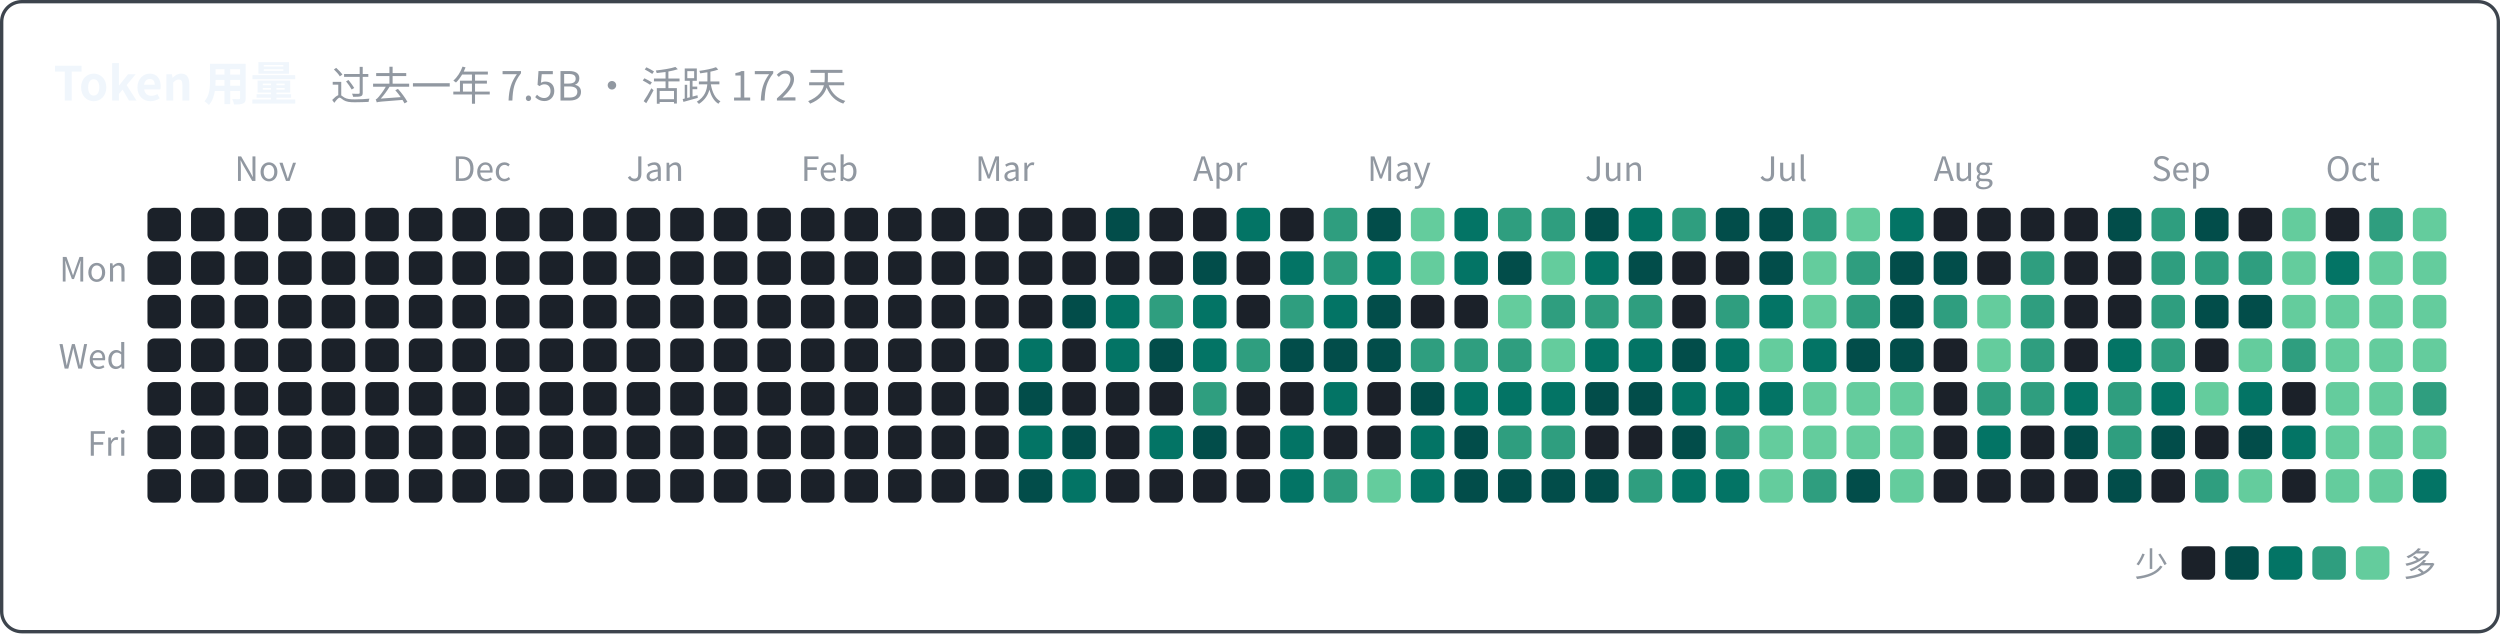
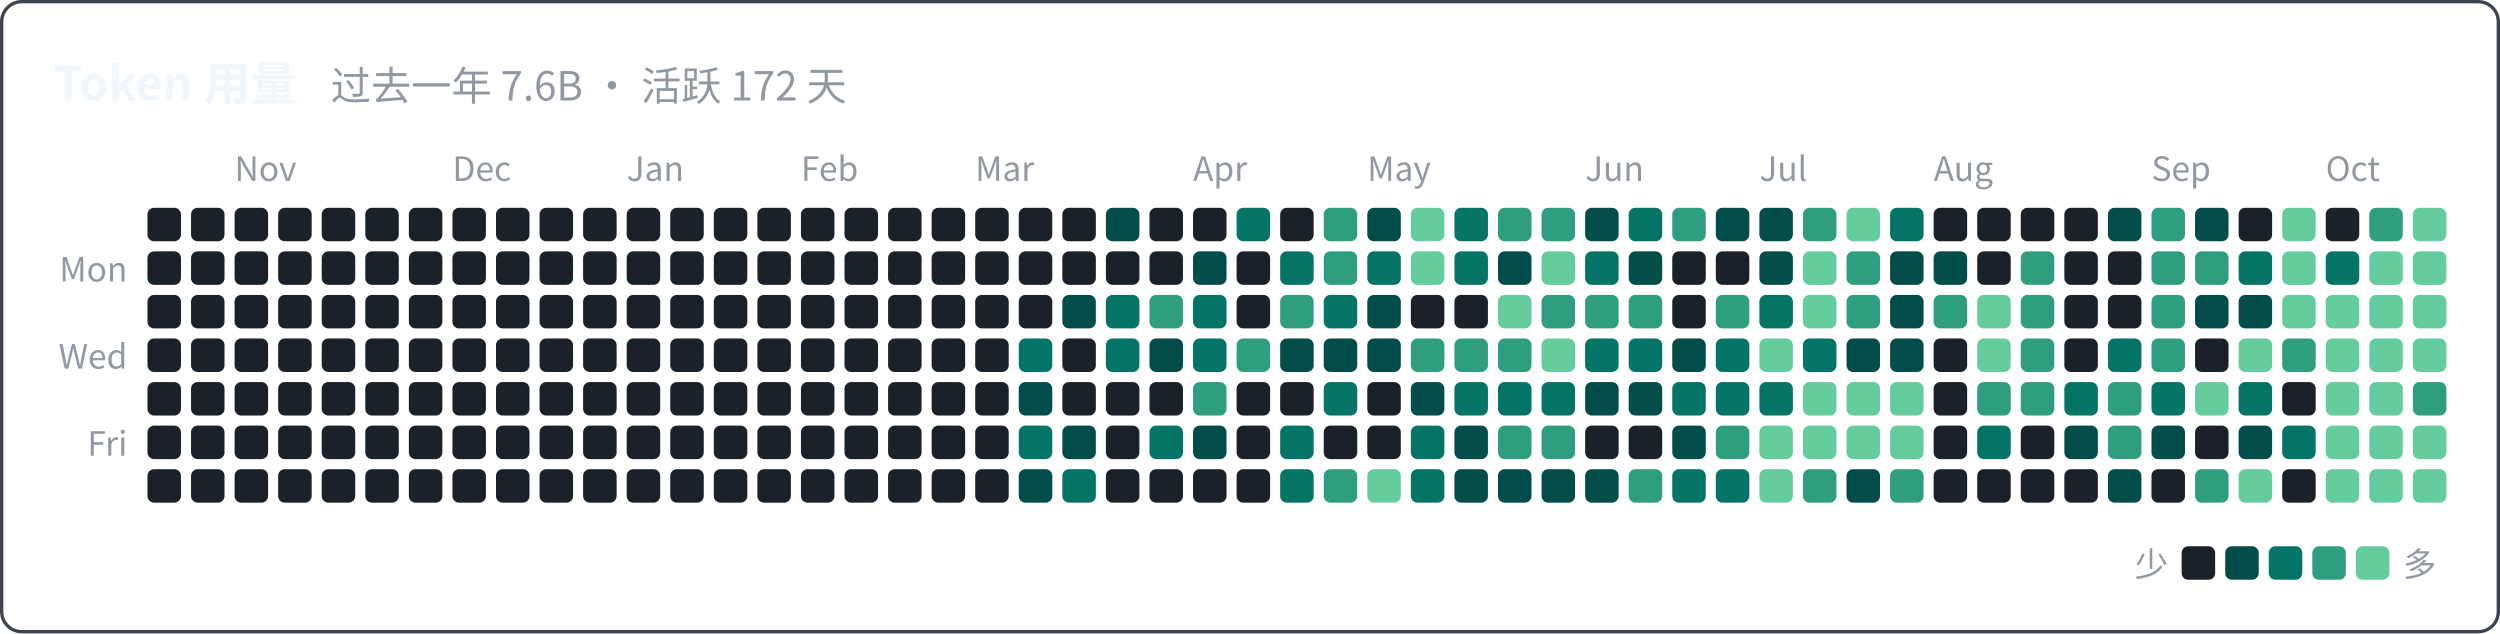
<svg xmlns="http://www.w3.org/2000/svg" width="746" height="189" viewBox="0 0 746 189" font-family="system-ui, -apple-system, 'Segoe UI', 'PingFang SC', 'Microsoft YaHei', 'Noto Sans CJK SC', sans-serif">
  <rect x="0.5" y="0.5" width="745" height="188" rx="6" fill="none" stroke="#3d444d" />
-   <text x="16" y="30" font-size="14" font-weight="600" fill="#f0f6fc">Token 用量<tspan dx="10" font-size="12" font-weight="400" fill="#9198a1">过去一年 7.5B · 活跃 172 天</tspan>
+   <text x="16" y="30" font-size="14" font-weight="600" fill="#f0f6fc">Token 用量<tspan dx="10" font-size="12" font-weight="400" fill="#9198a1">过去一年 7.6B · 活跃 172 天</tspan>
  </text>
  <text x="70" y="54" font-size="10" fill="#9198a1">Nov</text>
  <text x="135" y="54" font-size="10" fill="#9198a1">Dec</text>
  <text x="187" y="54" font-size="10" fill="#9198a1">Jan</text>
  <text x="239" y="54" font-size="10" fill="#9198a1">Feb</text>
  <text x="291" y="54" font-size="10" fill="#9198a1">Mar</text>
  <text x="356" y="54" font-size="10" fill="#9198a1">Apr</text>
  <text x="408" y="54" font-size="10" fill="#9198a1">May</text>
  <text x="473" y="54" font-size="10" fill="#9198a1">Jun</text>
  <text x="525" y="54" font-size="10" fill="#9198a1">Jul</text>
  <text x="577" y="54" font-size="10" fill="#9198a1">Aug</text>
  <text x="642" y="54" font-size="10" fill="#9198a1">Sep</text>
  <text x="694" y="54" font-size="10" fill="#9198a1">Oct</text>
  <text x="38" y="84" font-size="10" text-anchor="end" fill="#9198a1">Mon</text>
  <text x="38" y="110" font-size="10" text-anchor="end" fill="#9198a1">Wed</text>
  <text x="38" y="136" font-size="10" text-anchor="end" fill="#9198a1">Fri</text>
  <rect x="44" y="62" width="10" height="10" rx="2" fill="#1b2129" />
  <rect x="44" y="75" width="10" height="10" rx="2" fill="#1b2129" />
  <rect x="44" y="88" width="10" height="10" rx="2" fill="#1b2129" />
  <rect x="44" y="101" width="10" height="10" rx="2" fill="#1b2129" />
  <rect x="44" y="114" width="10" height="10" rx="2" fill="#1b2129" />
  <rect x="44" y="127" width="10" height="10" rx="2" fill="#1b2129" />
  <rect x="44" y="140" width="10" height="10" rx="2" fill="#1b2129" />
  <rect x="57" y="62" width="10" height="10" rx="2" fill="#1b2129" />
  <rect x="57" y="75" width="10" height="10" rx="2" fill="#1b2129" />
  <rect x="57" y="88" width="10" height="10" rx="2" fill="#1b2129" />
  <rect x="57" y="101" width="10" height="10" rx="2" fill="#1b2129" />
  <rect x="57" y="114" width="10" height="10" rx="2" fill="#1b2129" />
  <rect x="57" y="127" width="10" height="10" rx="2" fill="#1b2129" />
  <rect x="57" y="140" width="10" height="10" rx="2" fill="#1b2129" />
  <rect x="70" y="62" width="10" height="10" rx="2" fill="#1b2129" />
  <rect x="70" y="75" width="10" height="10" rx="2" fill="#1b2129" />
  <rect x="70" y="88" width="10" height="10" rx="2" fill="#1b2129" />
  <rect x="70" y="101" width="10" height="10" rx="2" fill="#1b2129" />
  <rect x="70" y="114" width="10" height="10" rx="2" fill="#1b2129" />
  <rect x="70" y="127" width="10" height="10" rx="2" fill="#1b2129" />
  <rect x="70" y="140" width="10" height="10" rx="2" fill="#1b2129" />
  <rect x="83" y="62" width="10" height="10" rx="2" fill="#1b2129" />
  <rect x="83" y="75" width="10" height="10" rx="2" fill="#1b2129" />
  <rect x="83" y="88" width="10" height="10" rx="2" fill="#1b2129" />
  <rect x="83" y="101" width="10" height="10" rx="2" fill="#1b2129" />
  <rect x="83" y="114" width="10" height="10" rx="2" fill="#1b2129" />
  <rect x="83" y="127" width="10" height="10" rx="2" fill="#1b2129" />
  <rect x="83" y="140" width="10" height="10" rx="2" fill="#1b2129" />
  <rect x="96" y="62" width="10" height="10" rx="2" fill="#1b2129" />
  <rect x="96" y="75" width="10" height="10" rx="2" fill="#1b2129" />
  <rect x="96" y="88" width="10" height="10" rx="2" fill="#1b2129" />
  <rect x="96" y="101" width="10" height="10" rx="2" fill="#1b2129" />
  <rect x="96" y="114" width="10" height="10" rx="2" fill="#1b2129" />
  <rect x="96" y="127" width="10" height="10" rx="2" fill="#1b2129" />
  <rect x="96" y="140" width="10" height="10" rx="2" fill="#1b2129" />
  <rect x="109" y="62" width="10" height="10" rx="2" fill="#1b2129" />
  <rect x="109" y="75" width="10" height="10" rx="2" fill="#1b2129" />
  <rect x="109" y="88" width="10" height="10" rx="2" fill="#1b2129" />
  <rect x="109" y="101" width="10" height="10" rx="2" fill="#1b2129" />
  <rect x="109" y="114" width="10" height="10" rx="2" fill="#1b2129" />
  <rect x="109" y="127" width="10" height="10" rx="2" fill="#1b2129" />
  <rect x="109" y="140" width="10" height="10" rx="2" fill="#1b2129" />
  <rect x="122" y="62" width="10" height="10" rx="2" fill="#1b2129" />
  <rect x="122" y="75" width="10" height="10" rx="2" fill="#1b2129" />
  <rect x="122" y="88" width="10" height="10" rx="2" fill="#1b2129" />
  <rect x="122" y="101" width="10" height="10" rx="2" fill="#1b2129" />
  <rect x="122" y="114" width="10" height="10" rx="2" fill="#1b2129" />
  <rect x="122" y="127" width="10" height="10" rx="2" fill="#1b2129" />
  <rect x="122" y="140" width="10" height="10" rx="2" fill="#1b2129" />
  <rect x="135" y="62" width="10" height="10" rx="2" fill="#1b2129" />
  <rect x="135" y="75" width="10" height="10" rx="2" fill="#1b2129" />
  <rect x="135" y="88" width="10" height="10" rx="2" fill="#1b2129" />
  <rect x="135" y="101" width="10" height="10" rx="2" fill="#1b2129" />
  <rect x="135" y="114" width="10" height="10" rx="2" fill="#1b2129" />
  <rect x="135" y="127" width="10" height="10" rx="2" fill="#1b2129" />
  <rect x="135" y="140" width="10" height="10" rx="2" fill="#1b2129" />
  <rect x="148" y="62" width="10" height="10" rx="2" fill="#1b2129" />
  <rect x="148" y="75" width="10" height="10" rx="2" fill="#1b2129" />
  <rect x="148" y="88" width="10" height="10" rx="2" fill="#1b2129" />
  <rect x="148" y="101" width="10" height="10" rx="2" fill="#1b2129" />
  <rect x="148" y="114" width="10" height="10" rx="2" fill="#1b2129" />
  <rect x="148" y="127" width="10" height="10" rx="2" fill="#1b2129" />
  <rect x="148" y="140" width="10" height="10" rx="2" fill="#1b2129" />
  <rect x="161" y="62" width="10" height="10" rx="2" fill="#1b2129" />
  <rect x="161" y="75" width="10" height="10" rx="2" fill="#1b2129" />
  <rect x="161" y="88" width="10" height="10" rx="2" fill="#1b2129" />
  <rect x="161" y="101" width="10" height="10" rx="2" fill="#1b2129" />
  <rect x="161" y="114" width="10" height="10" rx="2" fill="#1b2129" />
  <rect x="161" y="127" width="10" height="10" rx="2" fill="#1b2129" />
  <rect x="161" y="140" width="10" height="10" rx="2" fill="#1b2129" />
  <rect x="174" y="62" width="10" height="10" rx="2" fill="#1b2129" />
  <rect x="174" y="75" width="10" height="10" rx="2" fill="#1b2129" />
  <rect x="174" y="88" width="10" height="10" rx="2" fill="#1b2129" />
  <rect x="174" y="101" width="10" height="10" rx="2" fill="#1b2129" />
  <rect x="174" y="114" width="10" height="10" rx="2" fill="#1b2129" />
  <rect x="174" y="127" width="10" height="10" rx="2" fill="#1b2129" />
  <rect x="174" y="140" width="10" height="10" rx="2" fill="#1b2129" />
  <rect x="187" y="62" width="10" height="10" rx="2" fill="#1b2129" />
  <rect x="187" y="75" width="10" height="10" rx="2" fill="#1b2129" />
  <rect x="187" y="88" width="10" height="10" rx="2" fill="#1b2129" />
  <rect x="187" y="101" width="10" height="10" rx="2" fill="#1b2129" />
  <rect x="187" y="114" width="10" height="10" rx="2" fill="#1b2129" />
  <rect x="187" y="127" width="10" height="10" rx="2" fill="#1b2129" />
  <rect x="187" y="140" width="10" height="10" rx="2" fill="#1b2129" />
  <rect x="200" y="62" width="10" height="10" rx="2" fill="#1b2129" />
  <rect x="200" y="75" width="10" height="10" rx="2" fill="#1b2129" />
  <rect x="200" y="88" width="10" height="10" rx="2" fill="#1b2129" />
  <rect x="200" y="101" width="10" height="10" rx="2" fill="#1b2129" />
  <rect x="200" y="114" width="10" height="10" rx="2" fill="#1b2129" />
  <rect x="200" y="127" width="10" height="10" rx="2" fill="#1b2129" />
  <rect x="200" y="140" width="10" height="10" rx="2" fill="#1b2129" />
  <rect x="213" y="62" width="10" height="10" rx="2" fill="#1b2129" />
  <rect x="213" y="75" width="10" height="10" rx="2" fill="#1b2129" />
  <rect x="213" y="88" width="10" height="10" rx="2" fill="#1b2129" />
  <rect x="213" y="101" width="10" height="10" rx="2" fill="#1b2129" />
  <rect x="213" y="114" width="10" height="10" rx="2" fill="#1b2129" />
  <rect x="213" y="127" width="10" height="10" rx="2" fill="#1b2129" />
  <rect x="213" y="140" width="10" height="10" rx="2" fill="#1b2129" />
  <rect x="226" y="62" width="10" height="10" rx="2" fill="#1b2129" />
  <rect x="226" y="75" width="10" height="10" rx="2" fill="#1b2129" />
  <rect x="226" y="88" width="10" height="10" rx="2" fill="#1b2129" />
  <rect x="226" y="101" width="10" height="10" rx="2" fill="#1b2129" />
  <rect x="226" y="114" width="10" height="10" rx="2" fill="#1b2129" />
  <rect x="226" y="127" width="10" height="10" rx="2" fill="#1b2129" />
  <rect x="226" y="140" width="10" height="10" rx="2" fill="#1b2129" />
  <rect x="239" y="62" width="10" height="10" rx="2" fill="#1b2129" />
  <rect x="239" y="75" width="10" height="10" rx="2" fill="#1b2129" />
  <rect x="239" y="88" width="10" height="10" rx="2" fill="#1b2129" />
  <rect x="239" y="101" width="10" height="10" rx="2" fill="#1b2129" />
  <rect x="239" y="114" width="10" height="10" rx="2" fill="#1b2129" />
  <rect x="239" y="127" width="10" height="10" rx="2" fill="#1b2129" />
  <rect x="239" y="140" width="10" height="10" rx="2" fill="#1b2129" />
  <rect x="252" y="62" width="10" height="10" rx="2" fill="#1b2129" />
  <rect x="252" y="75" width="10" height="10" rx="2" fill="#1b2129" />
  <rect x="252" y="88" width="10" height="10" rx="2" fill="#1b2129" />
  <rect x="252" y="101" width="10" height="10" rx="2" fill="#1b2129" />
  <rect x="252" y="114" width="10" height="10" rx="2" fill="#1b2129" />
  <rect x="252" y="127" width="10" height="10" rx="2" fill="#1b2129" />
  <rect x="252" y="140" width="10" height="10" rx="2" fill="#1b2129" />
  <rect x="265" y="62" width="10" height="10" rx="2" fill="#1b2129" />
  <rect x="265" y="75" width="10" height="10" rx="2" fill="#1b2129" />
  <rect x="265" y="88" width="10" height="10" rx="2" fill="#1b2129" />
  <rect x="265" y="101" width="10" height="10" rx="2" fill="#1b2129" />
  <rect x="265" y="114" width="10" height="10" rx="2" fill="#1b2129" />
  <rect x="265" y="127" width="10" height="10" rx="2" fill="#1b2129" />
  <rect x="265" y="140" width="10" height="10" rx="2" fill="#1b2129" />
  <rect x="278" y="62" width="10" height="10" rx="2" fill="#1b2129" />
  <rect x="278" y="75" width="10" height="10" rx="2" fill="#1b2129" />
  <rect x="278" y="88" width="10" height="10" rx="2" fill="#1b2129" />
  <rect x="278" y="101" width="10" height="10" rx="2" fill="#1b2129" />
  <rect x="278" y="114" width="10" height="10" rx="2" fill="#1b2129" />
  <rect x="278" y="127" width="10" height="10" rx="2" fill="#1b2129" />
  <rect x="278" y="140" width="10" height="10" rx="2" fill="#1b2129" />
  <rect x="291" y="62" width="10" height="10" rx="2" fill="#1b2129" />
  <rect x="291" y="75" width="10" height="10" rx="2" fill="#1b2129" />
  <rect x="291" y="88" width="10" height="10" rx="2" fill="#1b2129" />
  <rect x="291" y="101" width="10" height="10" rx="2" fill="#1b2129" />
  <rect x="291" y="114" width="10" height="10" rx="2" fill="#1b2129" />
  <rect x="291" y="127" width="10" height="10" rx="2" fill="#1b2129" />
  <rect x="291" y="140" width="10" height="10" rx="2" fill="#1b2129" />
  <rect x="304" y="62" width="10" height="10" rx="2" fill="#1b2129" />
  <rect x="304" y="75" width="10" height="10" rx="2" fill="#1b2129" />
  <rect x="304" y="88" width="10" height="10" rx="2" fill="#1b2129" />
  <rect x="304" y="101" width="10" height="10" rx="2" fill="#037465" />
  <rect x="304" y="114" width="10" height="10" rx="2" fill="#024d4a" />
  <rect x="304" y="127" width="10" height="10" rx="2" fill="#037465" />
  <rect x="304" y="140" width="10" height="10" rx="2" fill="#024d4a" />
  <rect x="317" y="62" width="10" height="10" rx="2" fill="#1b2129" />
  <rect x="317" y="75" width="10" height="10" rx="2" fill="#1b2129" />
  <rect x="317" y="88" width="10" height="10" rx="2" fill="#024d4a" />
  <rect x="317" y="101" width="10" height="10" rx="2" fill="#1b2129" />
  <rect x="317" y="114" width="10" height="10" rx="2" fill="#1b2129" />
  <rect x="317" y="127" width="10" height="10" rx="2" fill="#024d4a" />
  <rect x="317" y="140" width="10" height="10" rx="2" fill="#037465" />
  <rect x="330" y="62" width="10" height="10" rx="2" fill="#024d4a" />
  <rect x="330" y="75" width="10" height="10" rx="2" fill="#1b2129" />
  <rect x="330" y="88" width="10" height="10" rx="2" fill="#037465" />
  <rect x="330" y="101" width="10" height="10" rx="2" fill="#037465" />
  <rect x="330" y="114" width="10" height="10" rx="2" fill="#1b2129" />
  <rect x="330" y="127" width="10" height="10" rx="2" fill="#1b2129" />
  <rect x="330" y="140" width="10" height="10" rx="2" fill="#1b2129" />
  <rect x="343" y="62" width="10" height="10" rx="2" fill="#1b2129" />
  <rect x="343" y="75" width="10" height="10" rx="2" fill="#1b2129" />
  <rect x="343" y="88" width="10" height="10" rx="2" fill="#2f9e7f" />
  <rect x="343" y="101" width="10" height="10" rx="2" fill="#024d4a" />
  <rect x="343" y="114" width="10" height="10" rx="2" fill="#1b2129" />
  <rect x="343" y="127" width="10" height="10" rx="2" fill="#037465" />
  <rect x="343" y="140" width="10" height="10" rx="2" fill="#1b2129" />
  <rect x="356" y="62" width="10" height="10" rx="2" fill="#1b2129" />
  <rect x="356" y="75" width="10" height="10" rx="2" fill="#024d4a" />
  <rect x="356" y="88" width="10" height="10" rx="2" fill="#037465" />
  <rect x="356" y="101" width="10" height="10" rx="2" fill="#037465" />
  <rect x="356" y="114" width="10" height="10" rx="2" fill="#2f9e7f" />
  <rect x="356" y="127" width="10" height="10" rx="2" fill="#024d4a" />
  <rect x="356" y="140" width="10" height="10" rx="2" fill="#1b2129" />
  <rect x="369" y="62" width="10" height="10" rx="2" fill="#037465" />
  <rect x="369" y="75" width="10" height="10" rx="2" fill="#1b2129" />
  <rect x="369" y="88" width="10" height="10" rx="2" fill="#1b2129" />
  <rect x="369" y="101" width="10" height="10" rx="2" fill="#2f9e7f" />
  <rect x="369" y="114" width="10" height="10" rx="2" fill="#1b2129" />
  <rect x="369" y="127" width="10" height="10" rx="2" fill="#1b2129" />
  <rect x="369" y="140" width="10" height="10" rx="2" fill="#1b2129" />
  <rect x="382" y="62" width="10" height="10" rx="2" fill="#1b2129" />
  <rect x="382" y="75" width="10" height="10" rx="2" fill="#037465" />
  <rect x="382" y="88" width="10" height="10" rx="2" fill="#2f9e7f" />
  <rect x="382" y="101" width="10" height="10" rx="2" fill="#024d4a" />
  <rect x="382" y="114" width="10" height="10" rx="2" fill="#1b2129" />
  <rect x="382" y="127" width="10" height="10" rx="2" fill="#037465" />
  <rect x="382" y="140" width="10" height="10" rx="2" fill="#037465" />
  <rect x="395" y="62" width="10" height="10" rx="2" fill="#2f9e7f" />
  <rect x="395" y="75" width="10" height="10" rx="2" fill="#2f9e7f" />
  <rect x="395" y="88" width="10" height="10" rx="2" fill="#037465" />
  <rect x="395" y="101" width="10" height="10" rx="2" fill="#024d4a" />
  <rect x="395" y="114" width="10" height="10" rx="2" fill="#037465" />
  <rect x="395" y="127" width="10" height="10" rx="2" fill="#1b2129" />
  <rect x="395" y="140" width="10" height="10" rx="2" fill="#2f9e7f" />
  <rect x="408" y="62" width="10" height="10" rx="2" fill="#024d4a" />
  <rect x="408" y="75" width="10" height="10" rx="2" fill="#037465" />
  <rect x="408" y="88" width="10" height="10" rx="2" fill="#024d4a" />
  <rect x="408" y="101" width="10" height="10" rx="2" fill="#024d4a" />
  <rect x="408" y="114" width="10" height="10" rx="2" fill="#1b2129" />
  <rect x="408" y="127" width="10" height="10" rx="2" fill="#1b2129" />
  <rect x="408" y="140" width="10" height="10" rx="2" fill="#64cc9d" />
  <rect x="421" y="62" width="10" height="10" rx="2" fill="#64cc9d" />
  <rect x="421" y="75" width="10" height="10" rx="2" fill="#64cc9d" />
  <rect x="421" y="88" width="10" height="10" rx="2" fill="#1b2129" />
  <rect x="421" y="101" width="10" height="10" rx="2" fill="#2f9e7f" />
  <rect x="421" y="114" width="10" height="10" rx="2" fill="#024d4a" />
  <rect x="421" y="127" width="10" height="10" rx="2" fill="#037465" />
  <rect x="421" y="140" width="10" height="10" rx="2" fill="#037465" />
  <rect x="434" y="62" width="10" height="10" rx="2" fill="#037465" />
  <rect x="434" y="75" width="10" height="10" rx="2" fill="#037465" />
  <rect x="434" y="88" width="10" height="10" rx="2" fill="#1b2129" />
  <rect x="434" y="101" width="10" height="10" rx="2" fill="#2f9e7f" />
  <rect x="434" y="114" width="10" height="10" rx="2" fill="#037465" />
  <rect x="434" y="127" width="10" height="10" rx="2" fill="#024d4a" />
  <rect x="434" y="140" width="10" height="10" rx="2" fill="#024d4a" />
  <rect x="447" y="62" width="10" height="10" rx="2" fill="#2f9e7f" />
  <rect x="447" y="75" width="10" height="10" rx="2" fill="#024d4a" />
  <rect x="447" y="88" width="10" height="10" rx="2" fill="#64cc9d" />
  <rect x="447" y="101" width="10" height="10" rx="2" fill="#2f9e7f" />
  <rect x="447" y="114" width="10" height="10" rx="2" fill="#037465" />
  <rect x="447" y="127" width="10" height="10" rx="2" fill="#2f9e7f" />
  <rect x="447" y="140" width="10" height="10" rx="2" fill="#024d4a" />
  <rect x="460" y="62" width="10" height="10" rx="2" fill="#2f9e7f" />
  <rect x="460" y="75" width="10" height="10" rx="2" fill="#64cc9d" />
  <rect x="460" y="88" width="10" height="10" rx="2" fill="#2f9e7f" />
  <rect x="460" y="101" width="10" height="10" rx="2" fill="#64cc9d" />
  <rect x="460" y="114" width="10" height="10" rx="2" fill="#037465" />
  <rect x="460" y="127" width="10" height="10" rx="2" fill="#2f9e7f" />
  <rect x="460" y="140" width="10" height="10" rx="2" fill="#024d4a" />
  <rect x="473" y="62" width="10" height="10" rx="2" fill="#024d4a" />
  <rect x="473" y="75" width="10" height="10" rx="2" fill="#037465" />
  <rect x="473" y="88" width="10" height="10" rx="2" fill="#2f9e7f" />
  <rect x="473" y="101" width="10" height="10" rx="2" fill="#037465" />
  <rect x="473" y="114" width="10" height="10" rx="2" fill="#024d4a" />
  <rect x="473" y="127" width="10" height="10" rx="2" fill="#1b2129" />
  <rect x="473" y="140" width="10" height="10" rx="2" fill="#024d4a" />
  <rect x="486" y="62" width="10" height="10" rx="2" fill="#037465" />
  <rect x="486" y="75" width="10" height="10" rx="2" fill="#024d4a" />
  <rect x="486" y="88" width="10" height="10" rx="2" fill="#2f9e7f" />
  <rect x="486" y="101" width="10" height="10" rx="2" fill="#037465" />
  <rect x="486" y="114" width="10" height="10" rx="2" fill="#024d4a" />
  <rect x="486" y="127" width="10" height="10" rx="2" fill="#1b2129" />
  <rect x="486" y="140" width="10" height="10" rx="2" fill="#2f9e7f" />
  <rect x="499" y="62" width="10" height="10" rx="2" fill="#2f9e7f" />
  <rect x="499" y="75" width="10" height="10" rx="2" fill="#1b2129" />
  <rect x="499" y="88" width="10" height="10" rx="2" fill="#1b2129" />
  <rect x="499" y="101" width="10" height="10" rx="2" fill="#024d4a" />
  <rect x="499" y="114" width="10" height="10" rx="2" fill="#037465" />
  <rect x="499" y="127" width="10" height="10" rx="2" fill="#024d4a" />
  <rect x="499" y="140" width="10" height="10" rx="2" fill="#037465" />
  <rect x="512" y="62" width="10" height="10" rx="2" fill="#024d4a" />
  <rect x="512" y="75" width="10" height="10" rx="2" fill="#1b2129" />
  <rect x="512" y="88" width="10" height="10" rx="2" fill="#2f9e7f" />
  <rect x="512" y="101" width="10" height="10" rx="2" fill="#037465" />
  <rect x="512" y="114" width="10" height="10" rx="2" fill="#037465" />
  <rect x="512" y="127" width="10" height="10" rx="2" fill="#2f9e7f" />
  <rect x="512" y="140" width="10" height="10" rx="2" fill="#037465" />
  <rect x="525" y="62" width="10" height="10" rx="2" fill="#024d4a" />
  <rect x="525" y="75" width="10" height="10" rx="2" fill="#024d4a" />
  <rect x="525" y="88" width="10" height="10" rx="2" fill="#037465" />
  <rect x="525" y="101" width="10" height="10" rx="2" fill="#64cc9d" />
  <rect x="525" y="114" width="10" height="10" rx="2" fill="#037465" />
  <rect x="525" y="127" width="10" height="10" rx="2" fill="#64cc9d" />
  <rect x="525" y="140" width="10" height="10" rx="2" fill="#64cc9d" />
  <rect x="538" y="62" width="10" height="10" rx="2" fill="#2f9e7f" />
  <rect x="538" y="75" width="10" height="10" rx="2" fill="#64cc9d" />
  <rect x="538" y="88" width="10" height="10" rx="2" fill="#64cc9d" />
  <rect x="538" y="101" width="10" height="10" rx="2" fill="#037465" />
  <rect x="538" y="114" width="10" height="10" rx="2" fill="#64cc9d" />
  <rect x="538" y="127" width="10" height="10" rx="2" fill="#64cc9d" />
  <rect x="538" y="140" width="10" height="10" rx="2" fill="#2f9e7f" />
  <rect x="551" y="62" width="10" height="10" rx="2" fill="#64cc9d" />
  <rect x="551" y="75" width="10" height="10" rx="2" fill="#2f9e7f" />
  <rect x="551" y="88" width="10" height="10" rx="2" fill="#2f9e7f" />
  <rect x="551" y="101" width="10" height="10" rx="2" fill="#024d4a" />
  <rect x="551" y="114" width="10" height="10" rx="2" fill="#64cc9d" />
  <rect x="551" y="127" width="10" height="10" rx="2" fill="#64cc9d" />
  <rect x="551" y="140" width="10" height="10" rx="2" fill="#024d4a" />
  <rect x="564" y="62" width="10" height="10" rx="2" fill="#037465" />
  <rect x="564" y="75" width="10" height="10" rx="2" fill="#024d4a" />
  <rect x="564" y="88" width="10" height="10" rx="2" fill="#024d4a" />
  <rect x="564" y="101" width="10" height="10" rx="2" fill="#024d4a" />
  <rect x="564" y="114" width="10" height="10" rx="2" fill="#64cc9d" />
  <rect x="564" y="127" width="10" height="10" rx="2" fill="#64cc9d" />
-   <rect x="564" y="140" width="10" height="10" rx="2" fill="#64cc9d" />
+   <rect x="564" y="140" width="10" height="10" rx="2" fill="#2f9e7f" />
  <rect x="577" y="62" width="10" height="10" rx="2" fill="#1b2129" />
  <rect x="577" y="75" width="10" height="10" rx="2" fill="#024d4a" />
  <rect x="577" y="88" width="10" height="10" rx="2" fill="#2f9e7f" />
  <rect x="577" y="101" width="10" height="10" rx="2" fill="#1b2129" />
  <rect x="577" y="114" width="10" height="10" rx="2" fill="#1b2129" />
  <rect x="577" y="127" width="10" height="10" rx="2" fill="#1b2129" />
  <rect x="577" y="140" width="10" height="10" rx="2" fill="#1b2129" />
  <rect x="590" y="62" width="10" height="10" rx="2" fill="#1b2129" />
  <rect x="590" y="75" width="10" height="10" rx="2" fill="#1b2129" />
  <rect x="590" y="88" width="10" height="10" rx="2" fill="#64cc9d" />
  <rect x="590" y="101" width="10" height="10" rx="2" fill="#64cc9d" />
  <rect x="590" y="114" width="10" height="10" rx="2" fill="#2f9e7f" />
  <rect x="590" y="127" width="10" height="10" rx="2" fill="#037465" />
  <rect x="590" y="140" width="10" height="10" rx="2" fill="#1b2129" />
  <rect x="603" y="62" width="10" height="10" rx="2" fill="#1b2129" />
  <rect x="603" y="75" width="10" height="10" rx="2" fill="#2f9e7f" />
  <rect x="603" y="88" width="10" height="10" rx="2" fill="#2f9e7f" />
  <rect x="603" y="101" width="10" height="10" rx="2" fill="#2f9e7f" />
  <rect x="603" y="114" width="10" height="10" rx="2" fill="#2f9e7f" />
  <rect x="603" y="127" width="10" height="10" rx="2" fill="#1b2129" />
  <rect x="603" y="140" width="10" height="10" rx="2" fill="#1b2129" />
  <rect x="616" y="62" width="10" height="10" rx="2" fill="#1b2129" />
  <rect x="616" y="75" width="10" height="10" rx="2" fill="#1b2129" />
  <rect x="616" y="88" width="10" height="10" rx="2" fill="#1b2129" />
  <rect x="616" y="101" width="10" height="10" rx="2" fill="#1b2129" />
  <rect x="616" y="114" width="10" height="10" rx="2" fill="#037465" />
  <rect x="616" y="127" width="10" height="10" rx="2" fill="#024d4a" />
  <rect x="616" y="140" width="10" height="10" rx="2" fill="#1b2129" />
  <rect x="629" y="62" width="10" height="10" rx="2" fill="#024d4a" />
  <rect x="629" y="75" width="10" height="10" rx="2" fill="#1b2129" />
  <rect x="629" y="88" width="10" height="10" rx="2" fill="#1b2129" />
  <rect x="629" y="101" width="10" height="10" rx="2" fill="#037465" />
  <rect x="629" y="114" width="10" height="10" rx="2" fill="#2f9e7f" />
  <rect x="629" y="127" width="10" height="10" rx="2" fill="#2f9e7f" />
  <rect x="629" y="140" width="10" height="10" rx="2" fill="#024d4a" />
  <rect x="642" y="62" width="10" height="10" rx="2" fill="#2f9e7f" />
  <rect x="642" y="75" width="10" height="10" rx="2" fill="#2f9e7f" />
  <rect x="642" y="88" width="10" height="10" rx="2" fill="#2f9e7f" />
  <rect x="642" y="101" width="10" height="10" rx="2" fill="#2f9e7f" />
  <rect x="642" y="114" width="10" height="10" rx="2" fill="#037465" />
  <rect x="642" y="127" width="10" height="10" rx="2" fill="#024d4a" />
  <rect x="642" y="140" width="10" height="10" rx="2" fill="#1b2129" />
  <rect x="655" y="62" width="10" height="10" rx="2" fill="#024d4a" />
  <rect x="655" y="75" width="10" height="10" rx="2" fill="#2f9e7f" />
  <rect x="655" y="88" width="10" height="10" rx="2" fill="#024d4a" />
  <rect x="655" y="101" width="10" height="10" rx="2" fill="#1b2129" />
  <rect x="655" y="114" width="10" height="10" rx="2" fill="#64cc9d" />
  <rect x="655" y="127" width="10" height="10" rx="2" fill="#1b2129" />
  <rect x="655" y="140" width="10" height="10" rx="2" fill="#2f9e7f" />
  <rect x="668" y="62" width="10" height="10" rx="2" fill="#1b2129" />
-   <rect x="668" y="75" width="10" height="10" rx="2" fill="#2f9e7f" />
+   <rect x="668" y="75" width="10" height="10" rx="2" fill="#037465" />
  <rect x="668" y="88" width="10" height="10" rx="2" fill="#024d4a" />
  <rect x="668" y="101" width="10" height="10" rx="2" fill="#64cc9d" />
  <rect x="668" y="114" width="10" height="10" rx="2" fill="#037465" />
  <rect x="668" y="127" width="10" height="10" rx="2" fill="#024d4a" />
  <rect x="668" y="140" width="10" height="10" rx="2" fill="#64cc9d" />
  <rect x="681" y="62" width="10" height="10" rx="2" fill="#64cc9d" />
  <rect x="681" y="75" width="10" height="10" rx="2" fill="#64cc9d" />
  <rect x="681" y="88" width="10" height="10" rx="2" fill="#64cc9d" />
  <rect x="681" y="101" width="10" height="10" rx="2" fill="#2f9e7f" />
  <rect x="681" y="114" width="10" height="10" rx="2" fill="#1b2129" />
  <rect x="681" y="127" width="10" height="10" rx="2" fill="#037465" />
  <rect x="681" y="140" width="10" height="10" rx="2" fill="#1b2129" />
  <rect x="694" y="62" width="10" height="10" rx="2" fill="#1b2129" />
  <rect x="694" y="75" width="10" height="10" rx="2" fill="#037465" />
  <rect x="694" y="88" width="10" height="10" rx="2" fill="#64cc9d" />
  <rect x="694" y="101" width="10" height="10" rx="2" fill="#64cc9d" />
  <rect x="694" y="114" width="10" height="10" rx="2" fill="#64cc9d" />
  <rect x="694" y="127" width="10" height="10" rx="2" fill="#64cc9d" />
  <rect x="694" y="140" width="10" height="10" rx="2" fill="#64cc9d" />
  <rect x="707" y="62" width="10" height="10" rx="2" fill="#2f9e7f" />
  <rect x="707" y="75" width="10" height="10" rx="2" fill="#64cc9d" />
  <rect x="707" y="88" width="10" height="10" rx="2" fill="#64cc9d" />
  <rect x="707" y="101" width="10" height="10" rx="2" fill="#64cc9d" />
  <rect x="707" y="114" width="10" height="10" rx="2" fill="#64cc9d" />
  <rect x="707" y="127" width="10" height="10" rx="2" fill="#64cc9d" />
  <rect x="707" y="140" width="10" height="10" rx="2" fill="#64cc9d" />
  <rect x="720" y="62" width="10" height="10" rx="2" fill="#64cc9d" />
  <rect x="720" y="75" width="10" height="10" rx="2" fill="#64cc9d" />
  <rect x="720" y="88" width="10" height="10" rx="2" fill="#64cc9d" />
  <rect x="720" y="101" width="10" height="10" rx="2" fill="#64cc9d" />
  <rect x="720" y="114" width="10" height="10" rx="2" fill="#2f9e7f" />
  <rect x="720" y="127" width="10" height="10" rx="2" fill="#64cc9d" />
-   <rect x="720" y="140" width="10" height="10" rx="2" fill="#037465" />
+   <rect x="720" y="140" width="10" height="10" rx="2" fill="#64cc9d" />
  <text x="647" y="172" font-size="10" text-anchor="end" fill="#9198a1">少</text>
  <rect x="651" y="163" width="10" height="10" rx="2" fill="#1b2129" />
  <rect x="664" y="163" width="10" height="10" rx="2" fill="#024d4a" />
  <rect x="677" y="163" width="10" height="10" rx="2" fill="#037465" />
  <rect x="690" y="163" width="10" height="10" rx="2" fill="#2f9e7f" />
  <rect x="703" y="163" width="10" height="10" rx="2" fill="#64cc9d" />
  <text x="717" y="172" font-size="10" fill="#9198a1">多</text>
</svg>
